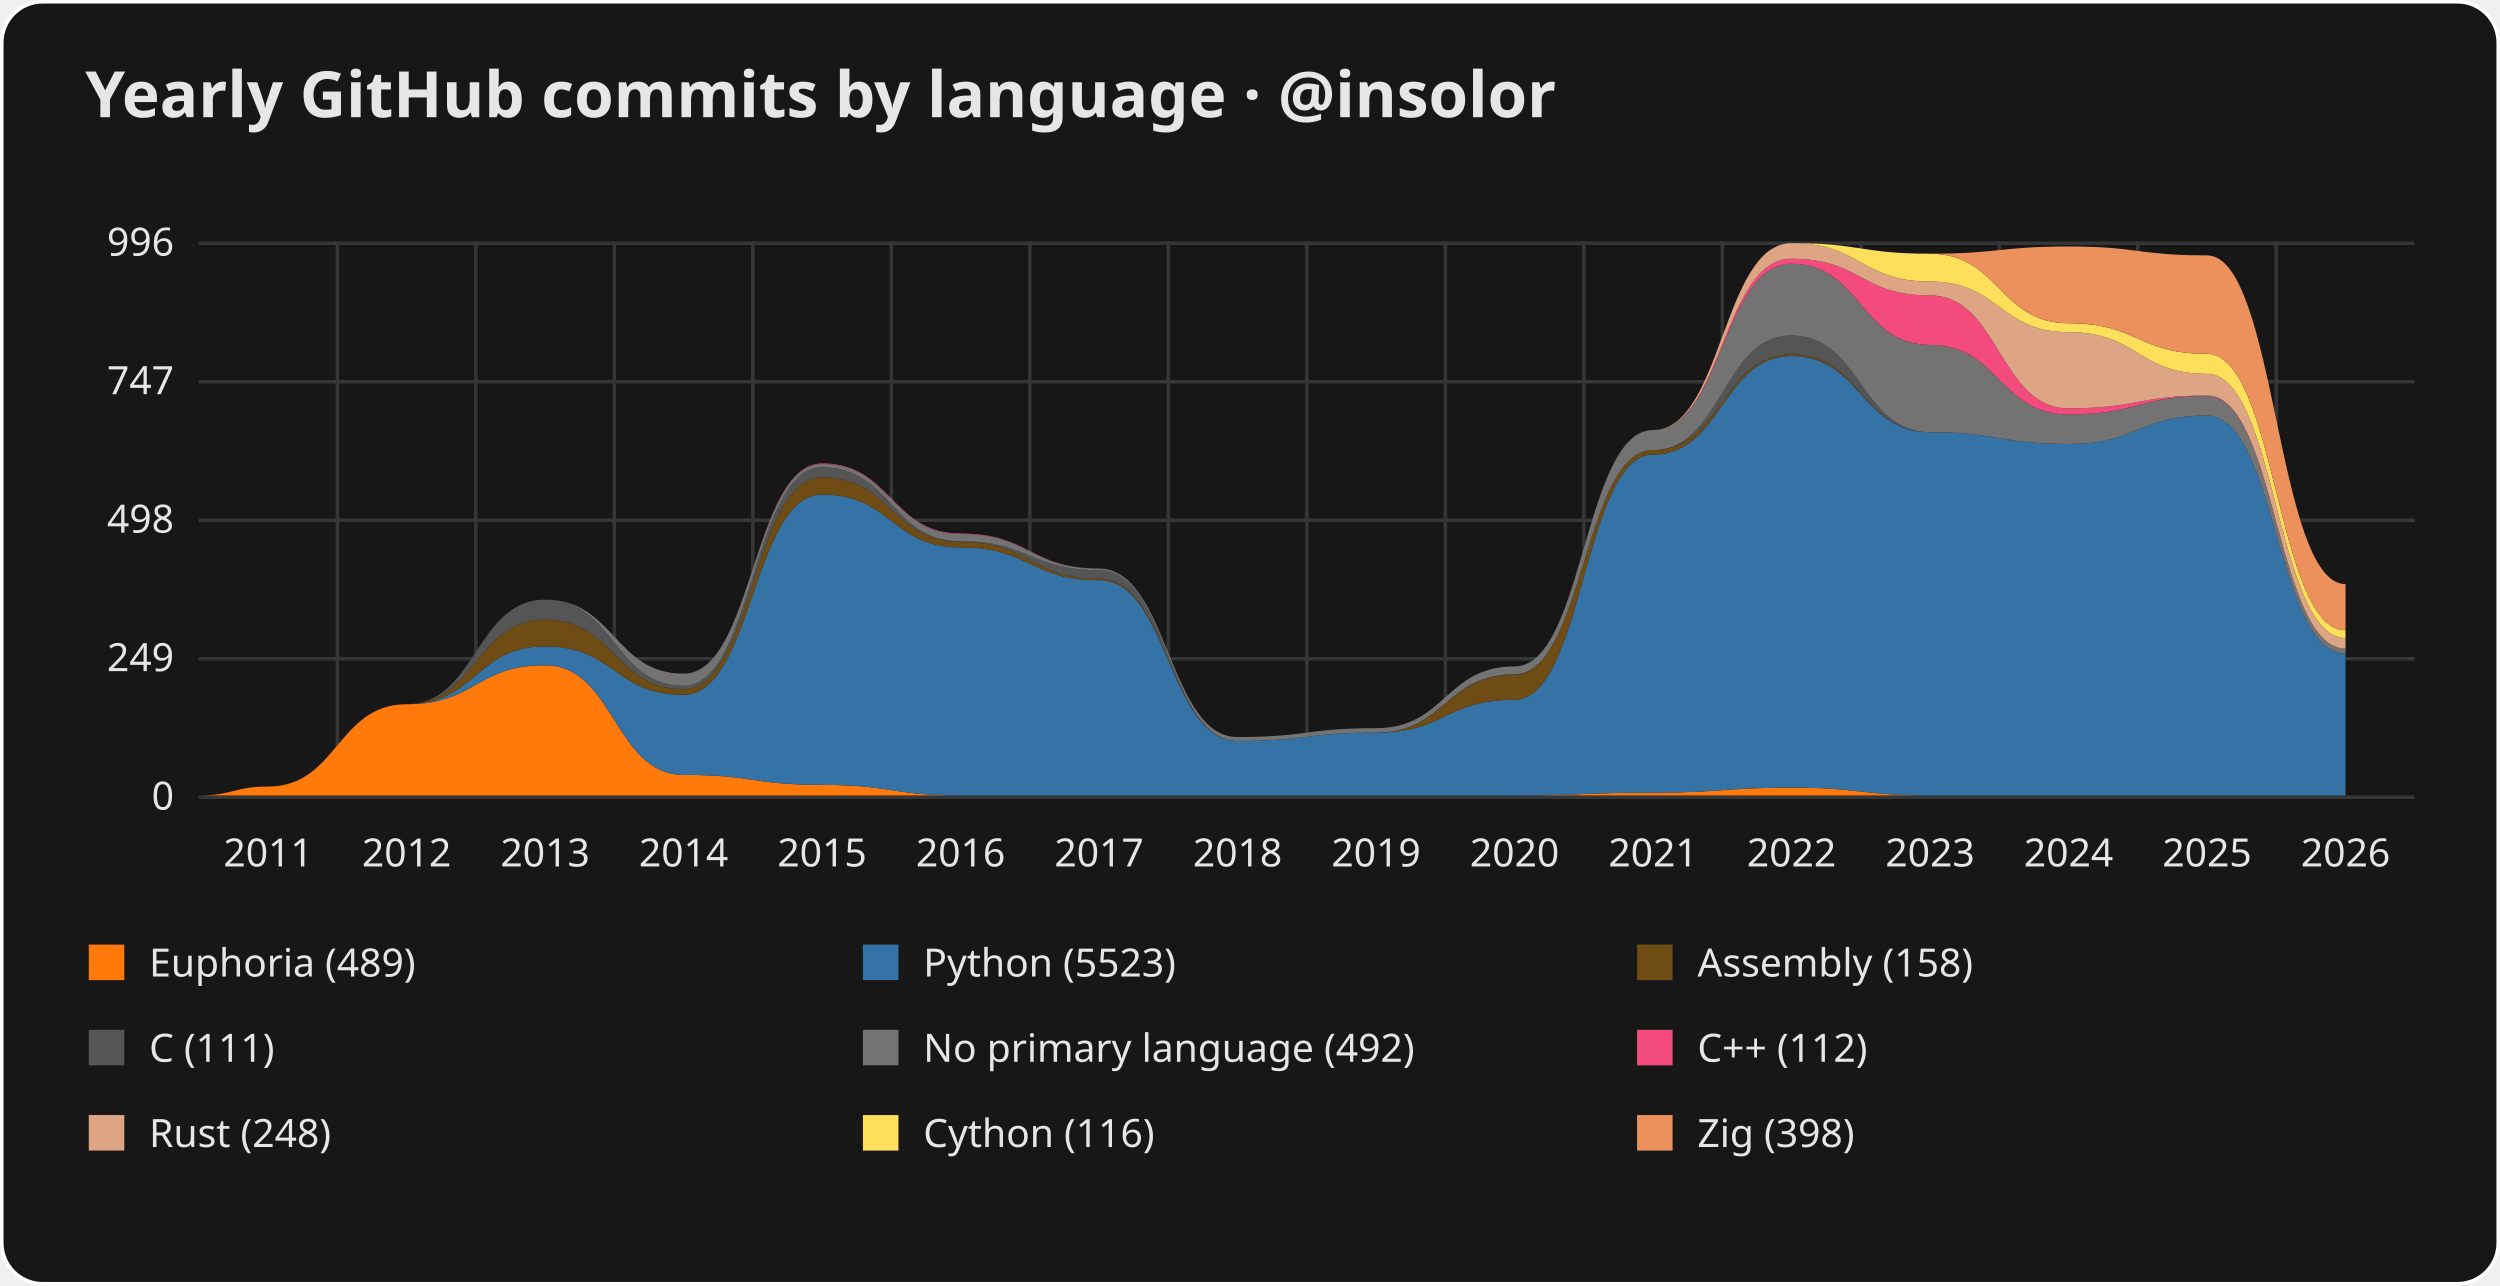
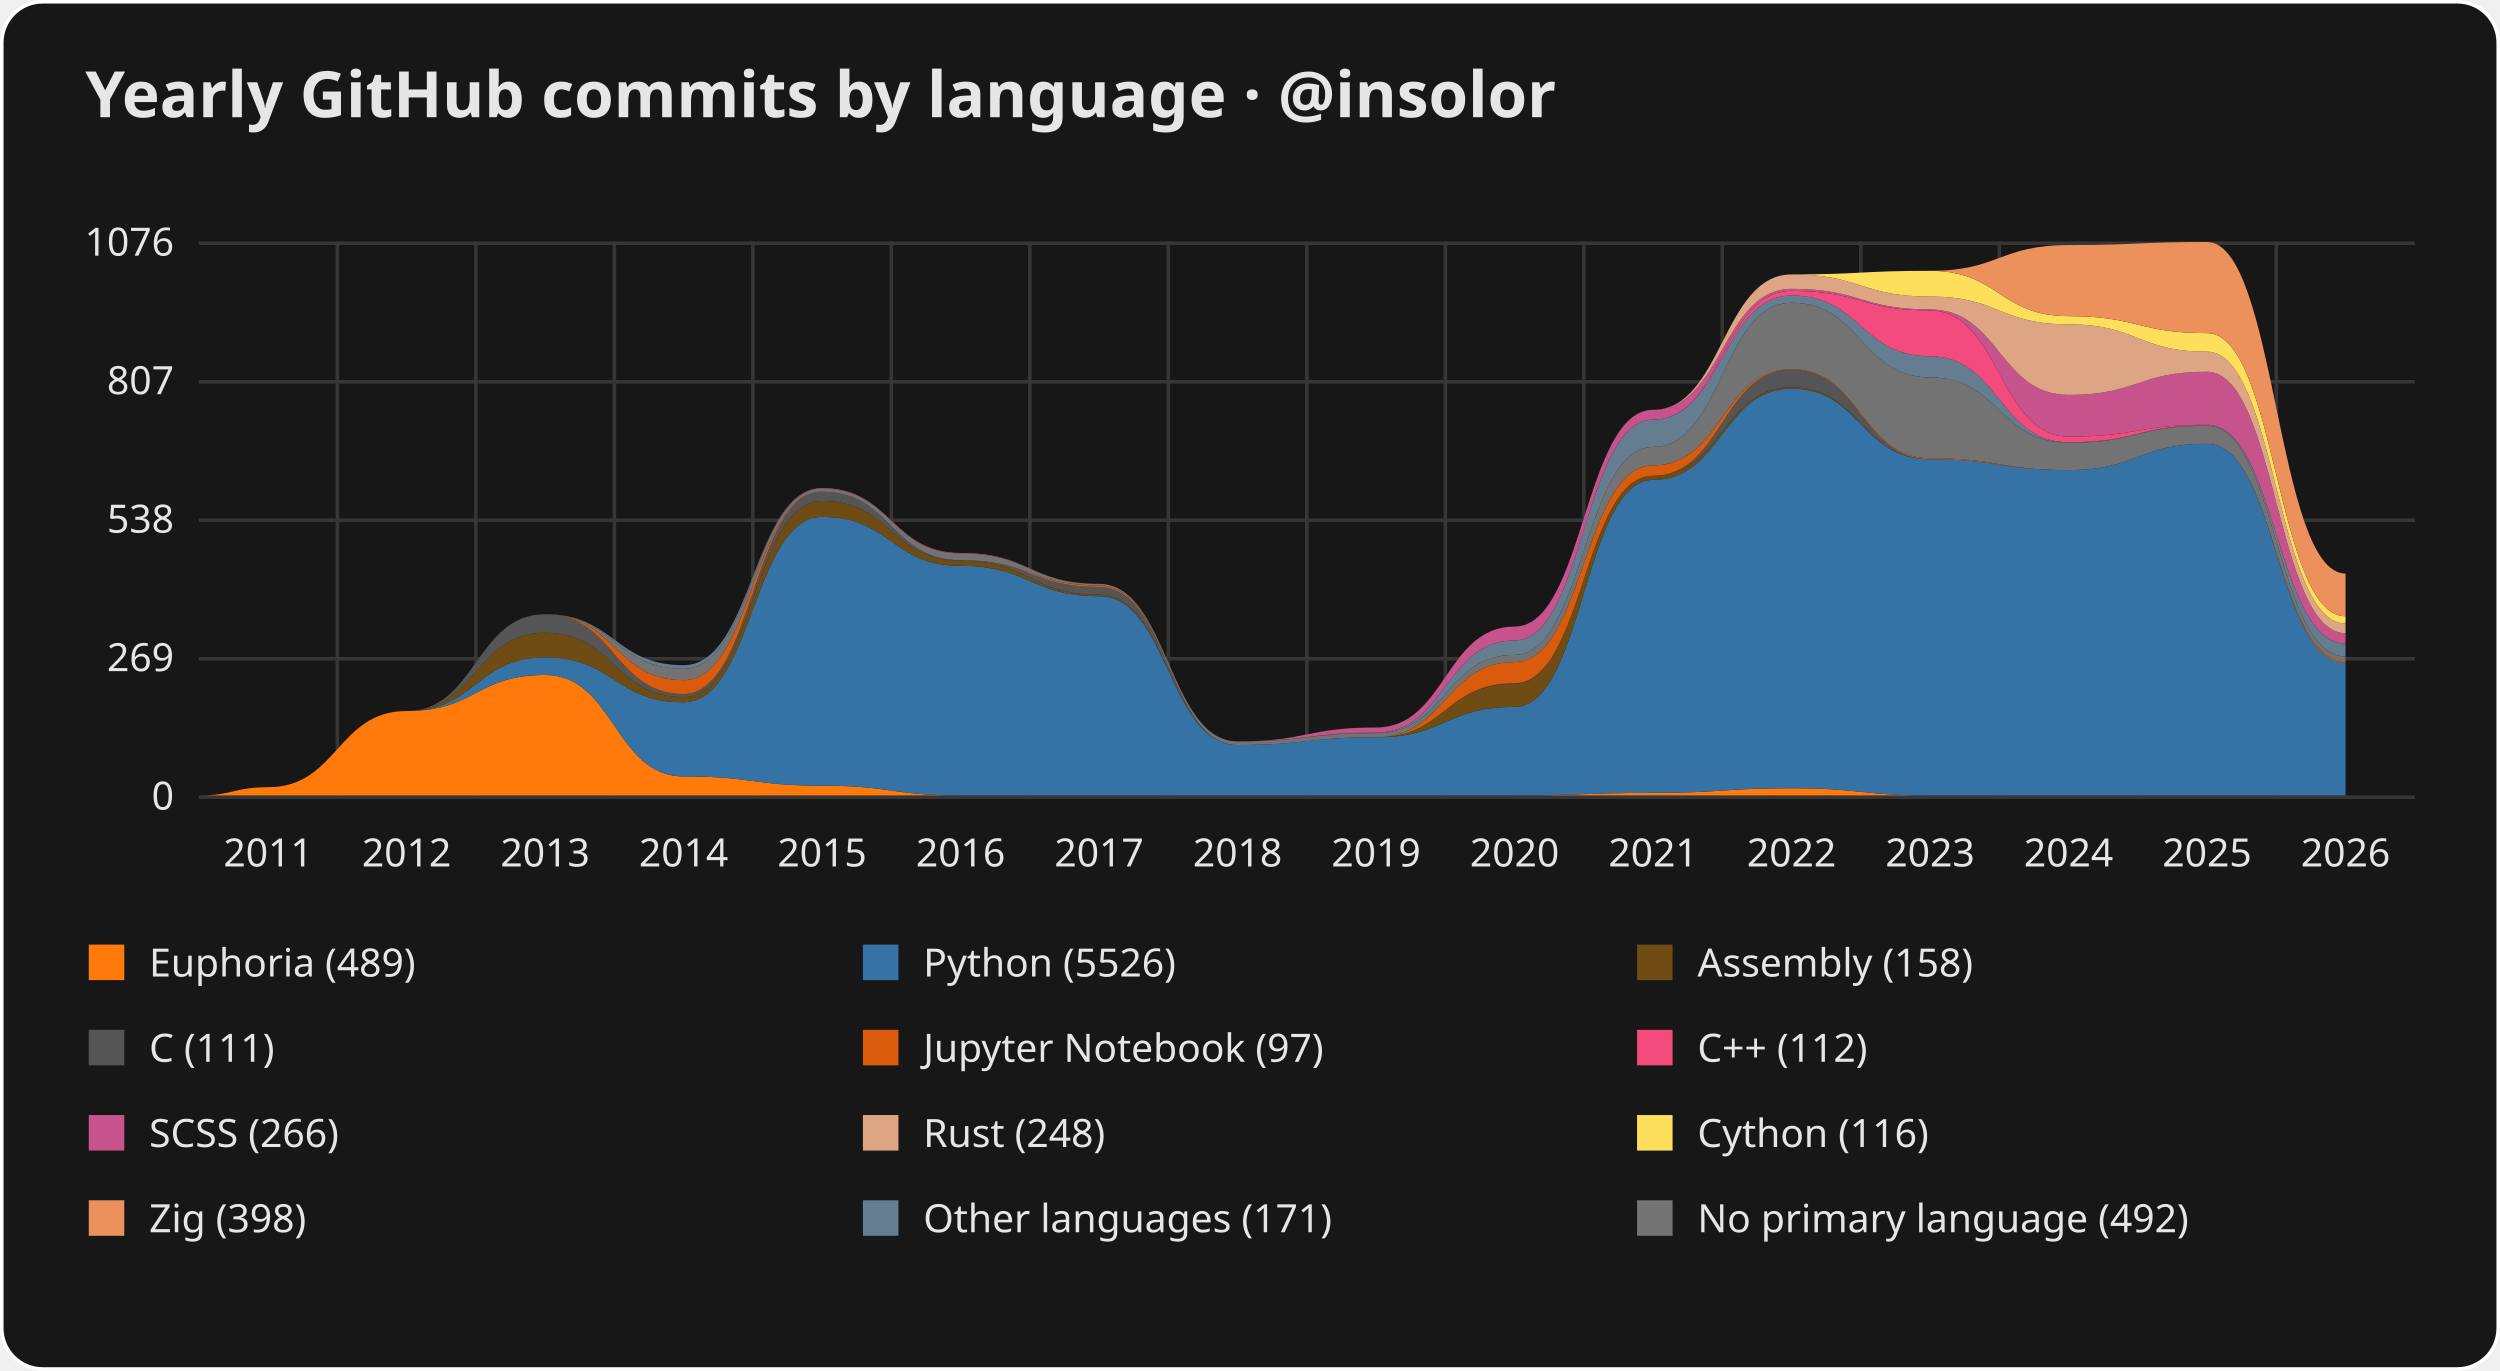
- <svg xmlns="http://www.w3.org/2000/svg" viewBox="0 0 704 362" width="704" height="362" role="img" aria-labelledby="title description" font-family="system-ui, sans-serif">
-   <rect x="0.5" y="0.5" width="703" height="361" fill="#171717" rx="11.5" stroke="#ffffff" stroke-width="1" />
+ <svg xmlns="http://www.w3.org/2000/svg" viewBox="0 0 704 386" width="704" height="386" role="img" aria-labelledby="title description" font-family="system-ui, sans-serif">
+   <rect x="0.5" y="0.5" width="703" height="385" fill="#171717" rx="11.5" stroke="#ffffff" stroke-width="1" />
  <text x="24" y="33" font-size="18" fill="#e6e6e6" font-weight="600">Yearly GitHub commits by language · @insolor</text>
  <rect x="56" y="224.0" width="624" height="1" fill="#363636" />
  <text x="49" y="228.0" font-size="11" fill="#e6e6e6" text-anchor="end">0</text>
  <rect x="56" y="185.0" width="624" height="1" fill="#363636" />
-   <text x="49" y="189.0" font-size="11" fill="#e6e6e6" text-anchor="end">249</text>
+   <text x="49" y="189.0" font-size="11" fill="#e6e6e6" text-anchor="end">269</text>
  <rect x="56" y="146.0" width="624" height="1" fill="#363636" />
-   <text x="49" y="150.0" font-size="11" fill="#e6e6e6" text-anchor="end">498</text>
+   <text x="49" y="150.0" font-size="11" fill="#e6e6e6" text-anchor="end">538</text>
  <rect x="56" y="107.0" width="624" height="1" fill="#363636" />
-   <text x="49" y="111.0" font-size="11" fill="#e6e6e6" text-anchor="end">747</text>
+   <text x="49" y="111.0" font-size="11" fill="#e6e6e6" text-anchor="end">807</text>
  <rect x="56" y="68.0" width="624" height="1" fill="#363636" />
-   <text x="49" y="72.0" font-size="11" fill="#e6e6e6" text-anchor="end">996</text>
+   <text x="49" y="72.0" font-size="11" fill="#e6e6e6" text-anchor="end">1076</text>
  <text x="75.5" y="244" font-size="11" fill="#e6e6e6" text-anchor="middle">2011</text>
  <rect x="94.5" y="68" width="1" height="156" fill="#363636" />
  <text x="114.5" y="244" font-size="11" fill="#e6e6e6" text-anchor="middle">2012</text>
  <rect x="133.5" y="68" width="1" height="156" fill="#363636" />
  <text x="153.5" y="244" font-size="11" fill="#e6e6e6" text-anchor="middle">2013</text>
  <rect x="172.5" y="68" width="1" height="156" fill="#363636" />
  <text x="192.5" y="244" font-size="11" fill="#e6e6e6" text-anchor="middle">2014</text>
  <rect x="211.5" y="68" width="1" height="156" fill="#363636" />
  <text x="231.5" y="244" font-size="11" fill="#e6e6e6" text-anchor="middle">2015</text>
  <rect x="250.5" y="68" width="1" height="156" fill="#363636" />
  <text x="270.5" y="244" font-size="11" fill="#e6e6e6" text-anchor="middle">2016</text>
  <rect x="289.5" y="68" width="1" height="156" fill="#363636" />
  <text x="309.5" y="244" font-size="11" fill="#e6e6e6" text-anchor="middle">2017</text>
  <rect x="328.5" y="68" width="1" height="156" fill="#363636" />
  <text x="348.5" y="244" font-size="11" fill="#e6e6e6" text-anchor="middle">2018</text>
  <rect x="367.5" y="68" width="1" height="156" fill="#363636" />
  <text x="387.5" y="244" font-size="11" fill="#e6e6e6" text-anchor="middle">2019</text>
  <rect x="406.5" y="68" width="1" height="156" fill="#363636" />
  <text x="426.5" y="244" font-size="11" fill="#e6e6e6" text-anchor="middle">2020</text>
  <rect x="445.5" y="68" width="1" height="156" fill="#363636" />
  <text x="465.5" y="244" font-size="11" fill="#e6e6e6" text-anchor="middle">2021</text>
  <rect x="484.5" y="68" width="1" height="156" fill="#363636" />
  <text x="504.5" y="244" font-size="11" fill="#e6e6e6" text-anchor="middle">2022</text>
  <rect x="523.5" y="68" width="1" height="156" fill="#363636" />
  <text x="543.5" y="244" font-size="11" fill="#e6e6e6" text-anchor="middle">2023</text>
  <rect x="562.5" y="68" width="1" height="156" fill="#363636" />
  <text x="582.5" y="244" font-size="11" fill="#e6e6e6" text-anchor="middle">2024</text>
  <rect x="601.5" y="68" width="1" height="156" fill="#363636" />
  <text x="621.5" y="244" font-size="11" fill="#e6e6e6" text-anchor="middle">2025</text>
  <rect x="640.5" y="68" width="1" height="156" fill="#363636" />
  <text x="660.5" y="244" font-size="11" fill="#e6e6e6" text-anchor="middle">2026</text>
-   <path d="M 56.000 224.000 C 65.750 224.000 65.750 221.494 75.500 221.494 C 95.000 221.494 95.000 198.313 114.500 198.313 C 134.000 198.313 134.000 187.349 153.500 187.349 C 173.000 187.349 173.000 218.205 192.500 218.205 C 212.000 218.205 212.000 221.024 231.500 221.024 C 251.000 221.024 251.000 224.000 270.500 224.000 C 290.000 224.000 290.000 224.000 309.500 224.000 C 329.000 224.000 329.000 224.000 348.500 224.000 C 368.000 224.000 368.000 224.000 387.500 224.000 C 407.000 224.000 407.000 224.000 426.500 224.000 C 446.000 224.000 446.000 223.217 465.500 223.217 C 485.000 223.217 485.000 221.807 504.500 221.807 C 524.000 221.807 524.000 224.000 543.500 224.000 C 563.000 224.000 563.000 224.000 582.500 224.000 C 602.000 224.000 602.000 224.000 621.500 224.000 C 641.000 224.000 641.000 224.000 660.500 224.000 L 660.500 224.000 C 641.000 224.000 641.000 224.000 621.500 224.000 C 602.000 224.000 602.000 224.000 582.500 224.000 C 563.000 224.000 563.000 224.000 543.500 224.000 C 524.000 224.000 524.000 224.000 504.500 224.000 C 485.000 224.000 485.000 224.000 465.500 224.000 C 446.000 224.000 446.000 224.000 426.500 224.000 C 407.000 224.000 407.000 224.000 387.500 224.000 C 368.000 224.000 368.000 224.000 348.500 224.000 C 329.000 224.000 329.000 224.000 309.500 224.000 C 290.000 224.000 290.000 224.000 270.500 224.000 C 251.000 224.000 251.000 224.000 231.500 224.000 C 212.000 224.000 212.000 224.000 192.500 224.000 C 173.000 224.000 173.000 224.000 153.500 224.000 C 134.000 224.000 134.000 224.000 114.500 224.000 C 95.000 224.000 95.000 224.000 75.500 224.000 C 65.750 224.000 65.750 224.000 56.000 224.000 Z" fill="#FF790B" />
-   <path d="M 56.000 224.000 C 65.750 224.000 65.750 221.494 75.500 221.494 C 95.000 221.494 95.000 198.313 114.500 198.313 C 134.000 198.313 134.000 182.024 153.500 182.024 C 173.000 182.024 173.000 195.651 192.500 195.651 C 212.000 195.651 212.000 139.265 231.500 139.265 C 251.000 139.265 251.000 154.145 270.500 154.145 C 290.000 154.145 290.000 163.386 309.500 163.386 C 329.000 163.386 329.000 208.651 348.500 208.651 C 368.000 208.651 368.000 206.301 387.500 206.301 C 407.000 206.301 407.000 197.060 426.500 197.060 C 446.000 197.060 446.000 127.988 465.500 127.988 C 485.000 127.988 485.000 100.265 504.500 100.265 C 524.000 100.265 524.000 121.723 543.500 121.723 C 563.000 121.723 563.000 125.012 582.500 125.012 C 602.000 125.012 602.000 117.024 621.500 117.024 C 641.000 117.024 641.000 184.060 660.500 184.060 L 660.500 224.000 C 641.000 224.000 641.000 224.000 621.500 224.000 C 602.000 224.000 602.000 224.000 582.500 224.000 C 563.000 224.000 563.000 224.000 543.500 224.000 C 524.000 224.000 524.000 221.807 504.500 221.807 C 485.000 221.807 485.000 223.217 465.500 223.217 C 446.000 223.217 446.000 224.000 426.500 224.000 C 407.000 224.000 407.000 224.000 387.500 224.000 C 368.000 224.000 368.000 224.000 348.500 224.000 C 329.000 224.000 329.000 224.000 309.500 224.000 C 290.000 224.000 290.000 224.000 270.500 224.000 C 251.000 224.000 251.000 221.024 231.500 221.024 C 212.000 221.024 212.000 218.205 192.500 218.205 C 173.000 218.205 173.000 187.349 153.500 187.349 C 134.000 187.349 134.000 198.313 114.500 198.313 C 95.000 198.313 95.000 221.494 75.500 221.494 C 65.750 221.494 65.750 224.000 56.000 224.000 Z" fill="#3572A5" />
-   <path d="M 56.000 224.000 C 65.750 224.000 65.750 221.494 75.500 221.494 C 95.000 221.494 95.000 198.313 114.500 198.313 C 134.000 198.313 134.000 174.506 153.500 174.506 C 173.000 174.506 173.000 194.084 192.500 194.084 C 212.000 194.084 212.000 134.410 231.500 134.410 C 251.000 134.410 251.000 152.578 270.500 152.578 C 290.000 152.578 290.000 162.916 309.500 162.916 C 329.000 162.916 329.000 208.651 348.500 208.651 C 368.000 208.651 368.000 206.301 387.500 206.301 C 407.000 206.301 407.000 190.012 426.500 190.012 C 446.000 190.012 446.000 126.735 465.500 126.735 C 485.000 126.735 485.000 99.795 504.500 99.795 C 524.000 99.795 524.000 121.723 543.500 121.723 C 563.000 121.723 563.000 125.012 582.500 125.012 C 602.000 125.012 602.000 117.024 621.500 117.024 C 641.000 117.024 641.000 184.060 660.500 184.060 L 660.500 184.060 C 641.000 184.060 641.000 117.024 621.500 117.024 C 602.000 117.024 602.000 125.012 582.500 125.012 C 563.000 125.012 563.000 121.723 543.500 121.723 C 524.000 121.723 524.000 100.265 504.500 100.265 C 485.000 100.265 485.000 127.988 465.500 127.988 C 446.000 127.988 446.000 197.060 426.500 197.060 C 407.000 197.060 407.000 206.301 387.500 206.301 C 368.000 206.301 368.000 208.651 348.500 208.651 C 329.000 208.651 329.000 163.386 309.500 163.386 C 290.000 163.386 290.000 154.145 270.500 154.145 C 251.000 154.145 251.000 139.265 231.500 139.265 C 212.000 139.265 212.000 195.651 192.500 195.651 C 173.000 195.651 173.000 182.024 153.500 182.024 C 134.000 182.024 134.000 198.313 114.500 198.313 C 95.000 198.313 95.000 221.494 75.500 221.494 C 65.750 221.494 65.750 224.000 56.000 224.000 Z" fill="#6E4C13" />
-   <path d="M 56.000 224.000 C 65.750 224.000 65.750 221.494 75.500 221.494 C 95.000 221.494 95.000 198.313 114.500 198.313 C 134.000 198.313 134.000 168.867 153.500 168.867 C 173.000 168.867 173.000 193.145 192.500 193.145 C 212.000 193.145 212.000 131.590 231.500 131.590 C 251.000 131.590 251.000 152.422 270.500 152.422 C 290.000 152.422 290.000 160.566 309.500 160.566 C 329.000 160.566 329.000 208.651 348.500 208.651 C 368.000 208.651 368.000 206.301 387.500 206.301 C 407.000 206.301 407.000 189.855 426.500 189.855 C 446.000 189.855 446.000 126.735 465.500 126.735 C 485.000 126.735 485.000 94.470 504.500 94.470 C 524.000 94.470 524.000 121.723 543.500 121.723 C 563.000 121.723 563.000 125.012 582.500 125.012 C 602.000 125.012 602.000 117.024 621.500 117.024 C 641.000 117.024 641.000 184.060 660.500 184.060 L 660.500 184.060 C 641.000 184.060 641.000 117.024 621.500 117.024 C 602.000 117.024 602.000 125.012 582.500 125.012 C 563.000 125.012 563.000 121.723 543.500 121.723 C 524.000 121.723 524.000 99.795 504.500 99.795 C 485.000 99.795 485.000 126.735 465.500 126.735 C 446.000 126.735 446.000 190.012 426.500 190.012 C 407.000 190.012 407.000 206.301 387.500 206.301 C 368.000 206.301 368.000 208.651 348.500 208.651 C 329.000 208.651 329.000 162.916 309.500 162.916 C 290.000 162.916 290.000 152.578 270.500 152.578 C 251.000 152.578 251.000 134.410 231.500 134.410 C 212.000 134.410 212.000 194.084 192.500 194.084 C 173.000 194.084 173.000 174.506 153.500 174.506 C 134.000 174.506 134.000 198.313 114.500 198.313 C 95.000 198.313 95.000 221.494 75.500 221.494 C 65.750 221.494 65.750 224.000 56.000 224.000 Z" fill="#555555" />
-   <path d="M 56.000 224.000 C 65.750 224.000 65.750 221.494 75.500 221.494 C 95.000 221.494 95.000 198.313 114.500 198.313 C 134.000 198.313 134.000 168.867 153.500 168.867 C 173.000 168.867 173.000 189.699 192.500 189.699 C 212.000 189.699 212.000 130.651 231.500 130.651 C 251.000 130.651 251.000 150.386 270.500 150.386 C 290.000 150.386 290.000 160.096 309.500 160.096 C 329.000 160.096 329.000 207.554 348.500 207.554 C 368.000 207.554 368.000 205.048 387.500 205.048 C 407.000 205.048 407.000 187.663 426.500 187.663 C 446.000 187.663 446.000 121.096 465.500 121.096 C 485.000 121.096 485.000 74.265 504.500 74.265 C 524.000 74.265 524.000 97.133 543.500 97.133 C 563.000 97.133 563.000 116.711 582.500 116.711 C 602.000 116.711 602.000 111.542 621.500 111.542 C 641.000 111.542 641.000 182.651 660.500 182.651 L 660.500 184.060 C 641.000 184.060 641.000 117.024 621.500 117.024 C 602.000 117.024 602.000 125.012 582.500 125.012 C 563.000 125.012 563.000 121.723 543.500 121.723 C 524.000 121.723 524.000 94.470 504.500 94.470 C 485.000 94.470 485.000 126.735 465.500 126.735 C 446.000 126.735 446.000 189.855 426.500 189.855 C 407.000 189.855 407.000 206.301 387.500 206.301 C 368.000 206.301 368.000 208.651 348.500 208.651 C 329.000 208.651 329.000 160.566 309.500 160.566 C 290.000 160.566 290.000 152.422 270.500 152.422 C 251.000 152.422 251.000 131.590 231.500 131.590 C 212.000 131.590 212.000 193.145 192.500 193.145 C 173.000 193.145 173.000 168.867 153.500 168.867 C 134.000 168.867 134.000 198.313 114.500 198.313 C 95.000 198.313 95.000 221.494 75.500 221.494 C 65.750 221.494 65.750 224.000 56.000 224.000 Z" fill="#737373" />
-   <path d="M 56.000 224.000 C 65.750 224.000 65.750 221.494 75.500 221.494 C 95.000 221.494 95.000 198.313 114.500 198.313 C 134.000 198.313 134.000 168.867 153.500 168.867 C 173.000 168.867 173.000 189.699 192.500 189.699 C 212.000 189.699 212.000 130.494 231.500 130.494 C 251.000 130.494 251.000 150.229 270.500 150.229 C 290.000 150.229 290.000 160.096 309.500 160.096 C 329.000 160.096 329.000 207.554 348.500 207.554 C 368.000 207.554 368.000 205.048 387.500 205.048 C 407.000 205.048 407.000 187.663 426.500 187.663 C 446.000 187.663 446.000 121.096 465.500 121.096 C 485.000 121.096 485.000 72.855 504.500 72.855 C 524.000 72.855 524.000 83.193 543.500 83.193 C 563.000 83.193 563.000 114.988 582.500 114.988 C 602.000 114.988 602.000 111.386 621.500 111.386 C 641.000 111.386 641.000 182.651 660.500 182.651 L 660.500 182.651 C 641.000 182.651 641.000 111.542 621.500 111.542 C 602.000 111.542 602.000 116.711 582.500 116.711 C 563.000 116.711 563.000 97.133 543.500 97.133 C 524.000 97.133 524.000 74.265 504.500 74.265 C 485.000 74.265 485.000 121.096 465.500 121.096 C 446.000 121.096 446.000 187.663 426.500 187.663 C 407.000 187.663 407.000 205.048 387.500 205.048 C 368.000 205.048 368.000 207.554 348.500 207.554 C 329.000 207.554 329.000 160.096 309.500 160.096 C 290.000 160.096 290.000 150.386 270.500 150.386 C 251.000 150.386 251.000 130.651 231.500 130.651 C 212.000 130.651 212.000 189.699 192.500 189.699 C 173.000 189.699 173.000 168.867 153.500 168.867 C 134.000 168.867 134.000 198.313 114.500 198.313 C 95.000 198.313 95.000 221.494 75.500 221.494 C 65.750 221.494 65.750 224.000 56.000 224.000 Z" fill="#f34b7d" />
-   <path d="M 56.000 224.000 C 65.750 224.000 65.750 221.494 75.500 221.494 C 95.000 221.494 95.000 198.313 114.500 198.313 C 134.000 198.313 134.000 168.867 153.500 168.867 C 173.000 168.867 173.000 189.699 192.500 189.699 C 212.000 189.699 212.000 130.494 231.500 130.494 C 251.000 130.494 251.000 150.229 270.500 150.229 C 290.000 150.229 290.000 160.096 309.500 160.096 C 329.000 160.096 329.000 207.554 348.500 207.554 C 368.000 207.554 368.000 205.048 387.500 205.048 C 407.000 205.048 407.000 187.663 426.500 187.663 C 446.000 187.663 446.000 121.096 465.500 121.096 C 485.000 121.096 485.000 68.470 504.500 68.470 C 524.000 68.470 524.000 79.277 543.500 79.277 C 563.000 79.277 563.000 93.530 582.500 93.530 C 602.000 93.530 602.000 105.277 621.500 105.277 C 641.000 105.277 641.000 179.675 660.500 179.675 L 660.500 182.651 C 641.000 182.651 641.000 111.386 621.500 111.386 C 602.000 111.386 602.000 114.988 582.500 114.988 C 563.000 114.988 563.000 83.193 543.500 83.193 C 524.000 83.193 524.000 72.855 504.500 72.855 C 485.000 72.855 485.000 121.096 465.500 121.096 C 446.000 121.096 446.000 187.663 426.500 187.663 C 407.000 187.663 407.000 205.048 387.500 205.048 C 368.000 205.048 368.000 207.554 348.500 207.554 C 329.000 207.554 329.000 160.096 309.500 160.096 C 290.000 160.096 290.000 150.229 270.500 150.229 C 251.000 150.229 251.000 130.494 231.500 130.494 C 212.000 130.494 212.000 189.699 192.500 189.699 C 173.000 189.699 173.000 168.867 153.500 168.867 C 134.000 168.867 134.000 198.313 114.500 198.313 C 95.000 198.313 95.000 221.494 75.500 221.494 C 65.750 221.494 65.750 224.000 56.000 224.000 Z" fill="#dea584" />
-   <path d="M 56.000 224.000 C 65.750 224.000 65.750 221.494 75.500 221.494 C 95.000 221.494 95.000 198.313 114.500 198.313 C 134.000 198.313 134.000 168.867 153.500 168.867 C 173.000 168.867 173.000 189.699 192.500 189.699 C 212.000 189.699 212.000 130.494 231.500 130.494 C 251.000 130.494 251.000 150.229 270.500 150.229 C 290.000 150.229 290.000 160.096 309.500 160.096 C 329.000 160.096 329.000 207.554 348.500 207.554 C 368.000 207.554 368.000 205.048 387.500 205.048 C 407.000 205.048 407.000 187.663 426.500 187.663 C 446.000 187.663 446.000 121.096 465.500 121.096 C 485.000 121.096 485.000 68.470 504.500 68.470 C 524.000 68.470 524.000 71.446 543.500 71.446 C 563.000 71.446 563.000 91.024 582.500 91.024 C 602.000 91.024 602.000 99.639 621.500 99.639 C 641.000 99.639 641.000 177.482 660.500 177.482 L 660.500 179.675 C 641.000 179.675 641.000 105.277 621.500 105.277 C 602.000 105.277 602.000 93.530 582.500 93.530 C 563.000 93.530 563.000 79.277 543.500 79.277 C 524.000 79.277 524.000 68.470 504.500 68.470 C 485.000 68.470 485.000 121.096 465.500 121.096 C 446.000 121.096 446.000 187.663 426.500 187.663 C 407.000 187.663 407.000 205.048 387.500 205.048 C 368.000 205.048 368.000 207.554 348.500 207.554 C 329.000 207.554 329.000 160.096 309.500 160.096 C 290.000 160.096 290.000 150.229 270.500 150.229 C 251.000 150.229 251.000 130.494 231.500 130.494 C 212.000 130.494 212.000 189.699 192.500 189.699 C 173.000 189.699 173.000 168.867 153.500 168.867 C 134.000 168.867 134.000 198.313 114.500 198.313 C 95.000 198.313 95.000 221.494 75.500 221.494 C 65.750 221.494 65.750 224.000 56.000 224.000 Z" fill="#fedf5b" />
-   <path d="M 56.000 224.000 C 65.750 224.000 65.750 221.494 75.500 221.494 C 95.000 221.494 95.000 198.313 114.500 198.313 C 134.000 198.313 134.000 168.867 153.500 168.867 C 173.000 168.867 173.000 189.699 192.500 189.699 C 212.000 189.699 212.000 130.494 231.500 130.494 C 251.000 130.494 251.000 150.229 270.500 150.229 C 290.000 150.229 290.000 160.096 309.500 160.096 C 329.000 160.096 329.000 207.554 348.500 207.554 C 368.000 207.554 368.000 205.048 387.500 205.048 C 407.000 205.048 407.000 187.663 426.500 187.663 C 446.000 187.663 446.000 121.096 465.500 121.096 C 485.000 121.096 485.000 68.470 504.500 68.470 C 524.000 68.470 524.000 71.446 543.500 71.446 C 563.000 71.446 563.000 69.410 582.500 69.410 C 602.000 69.410 602.000 71.916 621.500 71.916 C 641.000 71.916 641.000 164.482 660.500 164.482 L 660.500 177.482 C 641.000 177.482 641.000 99.639 621.500 99.639 C 602.000 99.639 602.000 91.024 582.500 91.024 C 563.000 91.024 563.000 71.446 543.500 71.446 C 524.000 71.446 524.000 68.470 504.500 68.470 C 485.000 68.470 485.000 121.096 465.500 121.096 C 446.000 121.096 446.000 187.663 426.500 187.663 C 407.000 187.663 407.000 205.048 387.500 205.048 C 368.000 205.048 368.000 207.554 348.500 207.554 C 329.000 207.554 329.000 160.096 309.500 160.096 C 290.000 160.096 290.000 150.229 270.500 150.229 C 251.000 150.229 251.000 130.494 231.500 130.494 C 212.000 130.494 212.000 189.699 192.500 189.699 C 173.000 189.699 173.000 168.867 153.500 168.867 C 134.000 168.867 134.000 198.313 114.500 198.313 C 95.000 198.313 95.000 221.494 75.500 221.494 C 65.750 221.494 65.750 224.000 56.000 224.000 Z" fill="#ec915c" />
+   <path d="M 56.000 224.000 C 65.750 224.000 65.750 221.680 75.500 221.680 C 95.000 221.680 95.000 200.223 114.500 200.223 C 134.000 200.223 134.000 190.074 153.500 190.074 C 173.000 190.074 173.000 218.636 192.500 218.636 C 212.000 218.636 212.000 221.245 231.500 221.245 C 251.000 221.245 251.000 224.000 270.500 224.000 C 290.000 224.000 290.000 224.000 309.500 224.000 C 329.000 224.000 329.000 224.000 348.500 224.000 C 368.000 224.000 368.000 224.000 387.500 224.000 C 407.000 224.000 407.000 224.000 426.500 224.000 C 446.000 224.000 446.000 223.275 465.500 223.275 C 485.000 223.275 485.000 221.970 504.500 221.970 C 524.000 221.970 524.000 224.000 543.500 224.000 C 563.000 224.000 563.000 224.000 582.500 224.000 C 602.000 224.000 602.000 224.000 621.500 224.000 C 641.000 224.000 641.000 224.000 660.500 224.000 L 660.500 224.000 C 641.000 224.000 641.000 224.000 621.500 224.000 C 602.000 224.000 602.000 224.000 582.500 224.000 C 563.000 224.000 563.000 224.000 543.500 224.000 C 524.000 224.000 524.000 224.000 504.500 224.000 C 485.000 224.000 485.000 224.000 465.500 224.000 C 446.000 224.000 446.000 224.000 426.500 224.000 C 407.000 224.000 407.000 224.000 387.500 224.000 C 368.000 224.000 368.000 224.000 348.500 224.000 C 329.000 224.000 329.000 224.000 309.500 224.000 C 290.000 224.000 290.000 224.000 270.500 224.000 C 251.000 224.000 251.000 224.000 231.500 224.000 C 212.000 224.000 212.000 224.000 192.500 224.000 C 173.000 224.000 173.000 224.000 153.500 224.000 C 134.000 224.000 134.000 224.000 114.500 224.000 C 95.000 224.000 95.000 224.000 75.500 224.000 C 65.750 224.000 65.750 224.000 56.000 224.000 Z" fill="#FF790B" />
+   <path d="M 56.000 224.000 C 65.750 224.000 65.750 221.680 75.500 221.680 C 95.000 221.680 95.000 200.223 114.500 200.223 C 134.000 200.223 134.000 185.145 153.500 185.145 C 173.000 185.145 173.000 197.758 192.500 197.758 C 212.000 197.758 212.000 145.565 231.500 145.565 C 251.000 145.565 251.000 159.338 270.500 159.338 C 290.000 159.338 290.000 167.892 309.500 167.892 C 329.000 167.892 329.000 209.792 348.500 209.792 C 368.000 209.792 368.000 207.617 387.500 207.617 C 407.000 207.617 407.000 199.063 426.500 199.063 C 446.000 199.063 446.000 135.126 465.500 135.126 C 485.000 135.126 485.000 109.465 504.500 109.465 C 524.000 109.465 524.000 129.327 543.500 129.327 C 563.000 129.327 563.000 132.372 582.500 132.372 C 602.000 132.372 602.000 124.978 621.500 124.978 C 641.000 124.978 641.000 186.595 660.500 186.595 L 660.500 224.000 C 641.000 224.000 641.000 224.000 621.500 224.000 C 602.000 224.000 602.000 224.000 582.500 224.000 C 563.000 224.000 563.000 224.000 543.500 224.000 C 524.000 224.000 524.000 221.970 504.500 221.970 C 485.000 221.970 485.000 223.275 465.500 223.275 C 446.000 223.275 446.000 224.000 426.500 224.000 C 407.000 224.000 407.000 224.000 387.500 224.000 C 368.000 224.000 368.000 224.000 348.500 224.000 C 329.000 224.000 329.000 224.000 309.500 224.000 C 290.000 224.000 290.000 224.000 270.500 224.000 C 251.000 224.000 251.000 221.245 231.500 221.245 C 212.000 221.245 212.000 218.636 192.500 218.636 C 173.000 218.636 173.000 190.074 153.500 190.074 C 134.000 190.074 134.000 200.223 114.500 200.223 C 95.000 200.223 95.000 221.680 75.500 221.680 C 65.750 221.680 65.750 224.000 56.000 224.000 Z" fill="#3572A5" />
+   <path d="M 56.000 224.000 C 65.750 224.000 65.750 221.680 75.500 221.680 C 95.000 221.680 95.000 200.223 114.500 200.223 C 134.000 200.223 134.000 178.186 153.500 178.186 C 173.000 178.186 173.000 196.309 192.500 196.309 C 212.000 196.309 212.000 141.071 231.500 141.071 C 251.000 141.071 251.000 157.888 270.500 157.888 C 290.000 157.888 290.000 167.457 309.500 167.457 C 329.000 167.457 329.000 209.792 348.500 209.792 C 368.000 209.792 368.000 207.617 387.500 207.617 C 407.000 207.617 407.000 192.539 426.500 192.539 C 446.000 192.539 446.000 133.967 465.500 133.967 C 485.000 133.967 485.000 109.030 504.500 109.030 C 524.000 109.030 524.000 129.327 543.500 129.327 C 563.000 129.327 563.000 132.372 582.500 132.372 C 602.000 132.372 602.000 124.978 621.500 124.978 C 641.000 124.978 641.000 186.595 660.500 186.595 L 660.500 186.595 C 641.000 186.595 641.000 124.978 621.500 124.978 C 602.000 124.978 602.000 132.372 582.500 132.372 C 563.000 132.372 563.000 129.327 543.500 129.327 C 524.000 129.327 524.000 109.465 504.500 109.465 C 485.000 109.465 485.000 135.126 465.500 135.126 C 446.000 135.126 446.000 199.063 426.500 199.063 C 407.000 199.063 407.000 207.617 387.500 207.617 C 368.000 207.617 368.000 209.792 348.500 209.792 C 329.000 209.792 329.000 167.892 309.500 167.892 C 290.000 167.892 290.000 159.338 270.500 159.338 C 251.000 159.338 251.000 145.565 231.500 145.565 C 212.000 145.565 212.000 197.758 192.500 197.758 C 173.000 197.758 173.000 185.145 153.500 185.145 C 134.000 185.145 134.000 200.223 114.500 200.223 C 95.000 200.223 95.000 221.680 75.500 221.680 C 65.750 221.680 65.750 224.000 56.000 224.000 Z" fill="#6E4C13" />
+   <path d="M 56.000 224.000 C 65.750 224.000 65.750 221.680 75.500 221.680 C 95.000 221.680 95.000 200.223 114.500 200.223 C 134.000 200.223 134.000 172.967 153.500 172.967 C 173.000 172.967 173.000 195.439 192.500 195.439 C 212.000 195.439 212.000 138.461 231.500 138.461 C 251.000 138.461 251.000 157.743 270.500 157.743 C 290.000 157.743 290.000 165.283 309.500 165.283 C 329.000 165.283 329.000 209.792 348.500 209.792 C 368.000 209.792 368.000 207.617 387.500 207.617 C 407.000 207.617 407.000 192.394 426.500 192.394 C 446.000 192.394 446.000 133.967 465.500 133.967 C 485.000 133.967 485.000 104.100 504.500 104.100 C 524.000 104.100 524.000 129.327 543.500 129.327 C 563.000 129.327 563.000 132.372 582.500 132.372 C 602.000 132.372 602.000 124.978 621.500 124.978 C 641.000 124.978 641.000 186.595 660.500 186.595 L 660.500 186.595 C 641.000 186.595 641.000 124.978 621.500 124.978 C 602.000 124.978 602.000 132.372 582.500 132.372 C 563.000 132.372 563.000 129.327 543.500 129.327 C 524.000 129.327 524.000 109.030 504.500 109.030 C 485.000 109.030 485.000 133.967 465.500 133.967 C 446.000 133.967 446.000 192.539 426.500 192.539 C 407.000 192.539 407.000 207.617 387.500 207.617 C 368.000 207.617 368.000 209.792 348.500 209.792 C 329.000 209.792 329.000 167.457 309.500 167.457 C 290.000 167.457 290.000 157.888 270.500 157.888 C 251.000 157.888 251.000 141.071 231.500 141.071 C 212.000 141.071 212.000 196.309 192.500 196.309 C 173.000 196.309 173.000 178.186 153.500 178.186 C 134.000 178.186 134.000 200.223 114.500 200.223 C 95.000 200.223 95.000 221.680 75.500 221.680 C 65.750 221.680 65.750 224.000 56.000 224.000 Z" fill="#555555" />
+   <path d="M 56.000 224.000 C 65.750 224.000 65.750 221.680 75.500 221.680 C 95.000 221.680 95.000 200.223 114.500 200.223 C 134.000 200.223 134.000 172.967 153.500 172.967 C 173.000 172.967 173.000 191.524 192.500 191.524 C 212.000 191.524 212.000 138.461 231.500 138.461 C 251.000 138.461 251.000 157.743 270.500 157.743 C 290.000 157.743 290.000 164.848 309.500 164.848 C 329.000 164.848 329.000 209.792 348.500 209.792 C 368.000 209.792 368.000 207.617 387.500 207.617 C 407.000 207.617 407.000 186.450 426.500 186.450 C 446.000 186.450 446.000 131.067 465.500 131.067 C 485.000 131.067 485.000 103.955 504.500 103.955 C 524.000 103.955 524.000 129.037 543.500 129.037 C 563.000 129.037 563.000 132.372 582.500 132.372 C 602.000 132.372 602.000 124.978 621.500 124.978 C 641.000 124.978 641.000 186.160 660.500 186.160 L 660.500 186.595 C 641.000 186.595 641.000 124.978 621.500 124.978 C 602.000 124.978 602.000 132.372 582.500 132.372 C 563.000 132.372 563.000 129.327 543.500 129.327 C 524.000 129.327 524.000 104.100 504.500 104.100 C 485.000 104.100 485.000 133.967 465.500 133.967 C 446.000 133.967 446.000 192.394 426.500 192.394 C 407.000 192.394 407.000 207.617 387.500 207.617 C 368.000 207.617 368.000 209.792 348.500 209.792 C 329.000 209.792 329.000 165.283 309.500 165.283 C 290.000 165.283 290.000 157.743 270.500 157.743 C 251.000 157.743 251.000 138.461 231.500 138.461 C 212.000 138.461 212.000 195.439 192.500 195.439 C 173.000 195.439 173.000 172.967 153.500 172.967 C 134.000 172.967 134.000 200.223 114.500 200.223 C 95.000 200.223 95.000 221.680 75.500 221.680 C 65.750 221.680 65.750 224.000 56.000 224.000 Z" fill="#DA5B0B" />
+   <path d="M 56.000 224.000 C 65.750 224.000 65.750 221.680 75.500 221.680 C 95.000 221.680 95.000 200.223 114.500 200.223 C 134.000 200.223 134.000 172.967 153.500 172.967 C 173.000 172.967 173.000 188.335 192.500 188.335 C 212.000 188.335 212.000 137.591 231.500 137.591 C 251.000 137.591 251.000 155.859 270.500 155.859 C 290.000 155.859 290.000 164.413 309.500 164.413 C 329.000 164.413 329.000 208.777 348.500 208.777 C 368.000 208.777 368.000 206.457 387.500 206.457 C 407.000 206.457 407.000 184.420 426.500 184.420 C 446.000 184.420 446.000 125.848 465.500 125.848 C 485.000 125.848 485.000 85.253 504.500 85.253 C 524.000 85.253 524.000 106.275 543.500 106.275 C 563.000 106.275 563.000 124.688 582.500 124.688 C 602.000 124.688 602.000 119.903 621.500 119.903 C 641.000 119.903 641.000 184.855 660.500 184.855 L 660.500 186.160 C 641.000 186.160 641.000 124.978 621.500 124.978 C 602.000 124.978 602.000 132.372 582.500 132.372 C 563.000 132.372 563.000 129.037 543.500 129.037 C 524.000 129.037 524.000 103.955 504.500 103.955 C 485.000 103.955 485.000 131.067 465.500 131.067 C 446.000 131.067 446.000 186.450 426.500 186.450 C 407.000 186.450 407.000 207.617 387.500 207.617 C 368.000 207.617 368.000 209.792 348.500 209.792 C 329.000 209.792 329.000 164.848 309.500 164.848 C 290.000 164.848 290.000 157.743 270.500 157.743 C 251.000 157.743 251.000 138.461 231.500 138.461 C 212.000 138.461 212.000 191.524 192.500 191.524 C 173.000 191.524 173.000 172.967 153.500 172.967 C 134.000 172.967 134.000 200.223 114.500 200.223 C 95.000 200.223 95.000 221.680 75.500 221.680 C 65.750 221.680 65.750 224.000 56.000 224.000 Z" fill="#737373" />
+   <path d="M 56.000 224.000 C 65.750 224.000 65.750 221.680 75.500 221.680 C 95.000 221.680 95.000 200.223 114.500 200.223 C 134.000 200.223 134.000 172.967 153.500 172.967 C 173.000 172.967 173.000 187.320 192.500 187.320 C 212.000 187.320 212.000 137.591 231.500 137.591 C 251.000 137.591 251.000 155.859 270.500 155.859 C 290.000 155.859 290.000 164.413 309.500 164.413 C 329.000 164.413 329.000 208.777 348.500 208.777 C 368.000 208.777 368.000 206.312 387.500 206.312 C 407.000 206.312 407.000 180.361 426.500 180.361 C 446.000 180.361 446.000 118.164 465.500 118.164 C 485.000 118.164 485.000 83.223 504.500 83.223 C 524.000 83.223 524.000 100.331 543.500 100.331 C 563.000 100.331 563.000 124.543 582.500 124.543 C 602.000 124.543 602.000 119.758 621.500 119.758 C 641.000 119.758 641.000 181.230 660.500 181.230 L 660.500 184.855 C 641.000 184.855 641.000 119.903 621.500 119.903 C 602.000 119.903 602.000 124.688 582.500 124.688 C 563.000 124.688 563.000 106.275 543.500 106.275 C 524.000 106.275 524.000 85.253 504.500 85.253 C 485.000 85.253 485.000 125.848 465.500 125.848 C 446.000 125.848 446.000 184.420 426.500 184.420 C 407.000 184.420 407.000 206.457 387.500 206.457 C 368.000 206.457 368.000 208.777 348.500 208.777 C 329.000 208.777 329.000 164.413 309.500 164.413 C 290.000 164.413 290.000 155.859 270.500 155.859 C 251.000 155.859 251.000 137.591 231.500 137.591 C 212.000 137.591 212.000 188.335 192.500 188.335 C 173.000 188.335 173.000 172.967 153.500 172.967 C 134.000 172.967 134.000 200.223 114.500 200.223 C 95.000 200.223 95.000 221.680 75.500 221.680 C 65.750 221.680 65.750 224.000 56.000 224.000 Z" fill="#657d90" />
+   <path d="M 56.000 224.000 C 65.750 224.000 65.750 221.680 75.500 221.680 C 95.000 221.680 95.000 200.223 114.500 200.223 C 134.000 200.223 134.000 172.967 153.500 172.967 C 173.000 172.967 173.000 187.320 192.500 187.320 C 212.000 187.320 212.000 137.446 231.500 137.446 C 251.000 137.446 251.000 155.714 270.500 155.714 C 290.000 155.714 290.000 164.413 309.500 164.413 C 329.000 164.413 329.000 208.777 348.500 208.777 C 368.000 208.777 368.000 206.312 387.500 206.312 C 407.000 206.312 407.000 180.361 426.500 180.361 C 446.000 180.361 446.000 118.164 465.500 118.164 C 485.000 118.164 485.000 81.918 504.500 81.918 C 524.000 81.918 524.000 87.428 543.500 87.428 C 563.000 87.428 563.000 122.948 582.500 122.948 C 602.000 122.948 602.000 119.613 621.500 119.613 C 641.000 119.613 641.000 181.230 660.500 181.230 L 660.500 181.230 C 641.000 181.230 641.000 119.758 621.500 119.758 C 602.000 119.758 602.000 124.543 582.500 124.543 C 563.000 124.543 563.000 100.331 543.500 100.331 C 524.000 100.331 524.000 83.223 504.500 83.223 C 485.000 83.223 485.000 118.164 465.500 118.164 C 446.000 118.164 446.000 180.361 426.500 180.361 C 407.000 180.361 407.000 206.312 387.500 206.312 C 368.000 206.312 368.000 208.777 348.500 208.777 C 329.000 208.777 329.000 164.413 309.500 164.413 C 290.000 164.413 290.000 155.859 270.500 155.859 C 251.000 155.859 251.000 137.591 231.500 137.591 C 212.000 137.591 212.000 187.320 192.500 187.320 C 173.000 187.320 173.000 172.967 153.500 172.967 C 134.000 172.967 134.000 200.223 114.500 200.223 C 95.000 200.223 95.000 221.680 75.500 221.680 C 65.750 221.680 65.750 224.000 56.000 224.000 Z" fill="#f34b7d" />
+   <path d="M 56.000 224.000 C 65.750 224.000 65.750 221.680 75.500 221.680 C 95.000 221.680 95.000 200.223 114.500 200.223 C 134.000 200.223 134.000 172.967 153.500 172.967 C 173.000 172.967 173.000 187.320 192.500 187.320 C 212.000 187.320 212.000 137.446 231.500 137.446 C 251.000 137.446 251.000 155.714 270.500 155.714 C 290.000 155.714 290.000 164.413 309.500 164.413 C 329.000 164.413 329.000 208.777 348.500 208.777 C 368.000 208.777 368.000 204.862 387.500 204.862 C 407.000 204.862 407.000 176.446 426.500 176.446 C 446.000 176.446 446.000 115.409 465.500 115.409 C 485.000 115.409 485.000 81.338 504.500 81.338 C 524.000 81.338 524.000 87.138 543.500 87.138 C 563.000 87.138 563.000 111.204 582.500 111.204 C 602.000 111.204 602.000 104.680 621.500 104.680 C 641.000 104.680 641.000 178.331 660.500 178.331 L 660.500 181.230 C 641.000 181.230 641.000 119.613 621.500 119.613 C 602.000 119.613 602.000 122.948 582.500 122.948 C 563.000 122.948 563.000 87.428 543.500 87.428 C 524.000 87.428 524.000 81.918 504.500 81.918 C 485.000 81.918 485.000 118.164 465.500 118.164 C 446.000 118.164 446.000 180.361 426.500 180.361 C 407.000 180.361 407.000 206.312 387.500 206.312 C 368.000 206.312 368.000 208.777 348.500 208.777 C 329.000 208.777 329.000 164.413 309.500 164.413 C 290.000 164.413 290.000 155.714 270.500 155.714 C 251.000 155.714 251.000 137.446 231.500 137.446 C 212.000 137.446 212.000 187.320 192.500 187.320 C 173.000 187.320 173.000 172.967 153.500 172.967 C 134.000 172.967 134.000 200.223 114.500 200.223 C 95.000 200.223 95.000 221.680 75.500 221.680 C 65.750 221.680 65.750 224.000 56.000 224.000 Z" fill="#c6538c" />
+   <path d="M 56.000 224.000 C 65.750 224.000 65.750 221.680 75.500 221.680 C 95.000 221.680 95.000 200.223 114.500 200.223 C 134.000 200.223 134.000 172.967 153.500 172.967 C 173.000 172.967 173.000 187.320 192.500 187.320 C 212.000 187.320 212.000 137.446 231.500 137.446 C 251.000 137.446 251.000 155.714 270.500 155.714 C 290.000 155.714 290.000 164.413 309.500 164.413 C 329.000 164.413 329.000 208.777 348.500 208.777 C 368.000 208.777 368.000 204.862 387.500 204.862 C 407.000 204.862 407.000 176.446 426.500 176.446 C 446.000 176.446 446.000 115.409 465.500 115.409 C 485.000 115.409 485.000 77.279 504.500 77.279 C 524.000 77.279 524.000 83.513 543.500 83.513 C 563.000 83.513 563.000 91.342 582.500 91.342 C 602.000 91.342 602.000 99.026 621.500 99.026 C 641.000 99.026 641.000 175.576 660.500 175.576 L 660.500 178.331 C 641.000 178.331 641.000 104.680 621.500 104.680 C 602.000 104.680 602.000 111.204 582.500 111.204 C 563.000 111.204 563.000 87.138 543.500 87.138 C 524.000 87.138 524.000 81.338 504.500 81.338 C 485.000 81.338 485.000 115.409 465.500 115.409 C 446.000 115.409 446.000 176.446 426.500 176.446 C 407.000 176.446 407.000 204.862 387.500 204.862 C 368.000 204.862 368.000 208.777 348.500 208.777 C 329.000 208.777 329.000 164.413 309.500 164.413 C 290.000 164.413 290.000 155.714 270.500 155.714 C 251.000 155.714 251.000 137.446 231.500 137.446 C 212.000 137.446 212.000 187.320 192.500 187.320 C 173.000 187.320 173.000 172.967 153.500 172.967 C 134.000 172.967 134.000 200.223 114.500 200.223 C 95.000 200.223 95.000 221.680 75.500 221.680 C 65.750 221.680 65.750 224.000 56.000 224.000 Z" fill="#dea584" />
+   <path d="M 56.000 224.000 C 65.750 224.000 65.750 221.680 75.500 221.680 C 95.000 221.680 95.000 200.223 114.500 200.223 C 134.000 200.223 134.000 172.967 153.500 172.967 C 173.000 172.967 173.000 187.320 192.500 187.320 C 212.000 187.320 212.000 137.446 231.500 137.446 C 251.000 137.446 251.000 155.714 270.500 155.714 C 290.000 155.714 290.000 164.413 309.500 164.413 C 329.000 164.413 329.000 208.777 348.500 208.777 C 368.000 208.777 368.000 204.862 387.500 204.862 C 407.000 204.862 407.000 176.446 426.500 176.446 C 446.000 176.446 446.000 115.409 465.500 115.409 C 485.000 115.409 485.000 77.279 504.500 77.279 C 524.000 77.279 524.000 76.264 543.500 76.264 C 563.000 76.264 563.000 89.022 582.500 89.022 C 602.000 89.022 602.000 93.807 621.500 93.807 C 641.000 93.807 641.000 173.546 660.500 173.546 L 660.500 175.576 C 641.000 175.576 641.000 99.026 621.500 99.026 C 602.000 99.026 602.000 91.342 582.500 91.342 C 563.000 91.342 563.000 83.513 543.500 83.513 C 524.000 83.513 524.000 77.279 504.500 77.279 C 485.000 77.279 485.000 115.409 465.500 115.409 C 446.000 115.409 446.000 176.446 426.500 176.446 C 407.000 176.446 407.000 204.862 387.500 204.862 C 368.000 204.862 368.000 208.777 348.500 208.777 C 329.000 208.777 329.000 164.413 309.500 164.413 C 290.000 164.413 290.000 155.714 270.500 155.714 C 251.000 155.714 251.000 137.446 231.500 137.446 C 212.000 137.446 212.000 187.320 192.500 187.320 C 173.000 187.320 173.000 172.967 153.500 172.967 C 134.000 172.967 134.000 200.223 114.500 200.223 C 95.000 200.223 95.000 221.680 75.500 221.680 C 65.750 221.680 65.750 224.000 56.000 224.000 Z" fill="#fedf5b" />
+   <path d="M 56.000 224.000 C 65.750 224.000 65.750 221.680 75.500 221.680 C 95.000 221.680 95.000 200.223 114.500 200.223 C 134.000 200.223 134.000 172.967 153.500 172.967 C 173.000 172.967 173.000 187.320 192.500 187.320 C 212.000 187.320 212.000 137.446 231.500 137.446 C 251.000 137.446 251.000 155.714 270.500 155.714 C 290.000 155.714 290.000 164.413 309.500 164.413 C 329.000 164.413 329.000 208.777 348.500 208.777 C 368.000 208.777 368.000 204.862 387.500 204.862 C 407.000 204.862 407.000 176.446 426.500 176.446 C 446.000 176.446 446.000 115.409 465.500 115.409 C 485.000 115.409 485.000 77.279 504.500 77.279 C 524.000 77.279 524.000 76.264 543.500 76.264 C 563.000 76.264 563.000 69.015 582.500 69.015 C 602.000 69.015 602.000 68.145 621.500 68.145 C 641.000 68.145 641.000 161.513 660.500 161.513 L 660.500 173.546 C 641.000 173.546 641.000 93.807 621.500 93.807 C 602.000 93.807 602.000 89.022 582.500 89.022 C 563.000 89.022 563.000 76.264 543.500 76.264 C 524.000 76.264 524.000 77.279 504.500 77.279 C 485.000 77.279 485.000 115.409 465.500 115.409 C 446.000 115.409 446.000 176.446 426.500 176.446 C 407.000 176.446 407.000 204.862 387.500 204.862 C 368.000 204.862 368.000 208.777 348.500 208.777 C 329.000 208.777 329.000 164.413 309.500 164.413 C 290.000 164.413 290.000 155.714 270.500 155.714 C 251.000 155.714 251.000 137.446 231.500 137.446 C 212.000 137.446 212.000 187.320 192.500 187.320 C 173.000 187.320 173.000 172.967 153.500 172.967 C 134.000 172.967 134.000 200.223 114.500 200.223 C 95.000 200.223 95.000 221.680 75.500 221.680 C 65.750 221.680 65.750 224.000 56.000 224.000 Z" fill="#ec915c" />
  <rect x="25.0" y="266" width="10" height="10" fill="#FF790B" />
  <text x="42.0" y="275" font-size="11" fill="#e6e6e6">Euphoria (489)</text>
  <rect x="243.0" y="266" width="10" height="10" fill="#3572A5" />
-   <text x="260.0" y="275" font-size="11" fill="#e6e6e6">Python (5523)</text>
+   <text x="260.0" y="275" font-size="11" fill="#e6e6e6">Python (5526)</text>
  <rect x="461.0" y="266" width="10" height="10" fill="#6E4C13" />
  <text x="478.0" y="275" font-size="11" fill="#e6e6e6">Assembly (158)</text>
  <rect x="25.0" y="290" width="10" height="10" fill="#555555" />
  <text x="42.0" y="299" font-size="11" fill="#e6e6e6">C (111)</text>
-   <rect x="243.0" y="290" width="10" height="10" fill="#737373" />
-   <text x="260.0" y="299" font-size="11" fill="#e6e6e6">No primary language (492)</text>
+   <rect x="243.0" y="290" width="10" height="10" fill="#DA5B0B" />
+   <text x="260.0" y="299" font-size="11" fill="#e6e6e6">Jupyter Notebook (97)</text>
  <rect x="461.0" y="290" width="10" height="10" fill="#f34b7d" />
  <text x="478.0" y="299" font-size="11" fill="#e6e6e6">C++ (112)</text>
-   <rect x="25.0" y="314" width="10" height="10" fill="#dea584" />
-   <text x="42.0" y="323" font-size="11" fill="#e6e6e6">Rust (248)</text>
-   <rect x="243.0" y="314" width="10" height="10" fill="#fedf5b" />
-   <text x="260.0" y="323" font-size="11" fill="#e6e6e6">Cython (116)</text>
-   <rect x="461.0" y="314" width="10" height="10" fill="#ec915c" />
-   <text x="478.0" y="323" font-size="11" fill="#e6e6e6">Zig (398)</text>
+   <rect x="25.0" y="314" width="10" height="10" fill="#c6538c" />
+   <text x="42.0" y="323" font-size="11" fill="#e6e6e6">SCSS (266)</text>
+   <rect x="243.0" y="314" width="10" height="10" fill="#dea584" />
+   <text x="260.0" y="323" font-size="11" fill="#e6e6e6">Rust (248)</text>
+   <rect x="461.0" y="314" width="10" height="10" fill="#fedf5b" />
+   <text x="478.0" y="323" font-size="11" fill="#e6e6e6">Cython (116)</text>
+   <rect x="25.0" y="338" width="10" height="10" fill="#ec915c" />
+   <text x="42.0" y="347" font-size="11" fill="#e6e6e6">Zig (398)</text>
+   <rect x="243.0" y="338" width="10" height="10" fill="#657d90" />
+   <text x="260.0" y="347" font-size="11" fill="#e6e6e6">Other languages (171)</text>
+   <rect x="461.0" y="338" width="10" height="10" fill="#737373" />
+   <text x="478.0" y="347" font-size="11" fill="#e6e6e6">No primary language (492)</text>
</svg>
